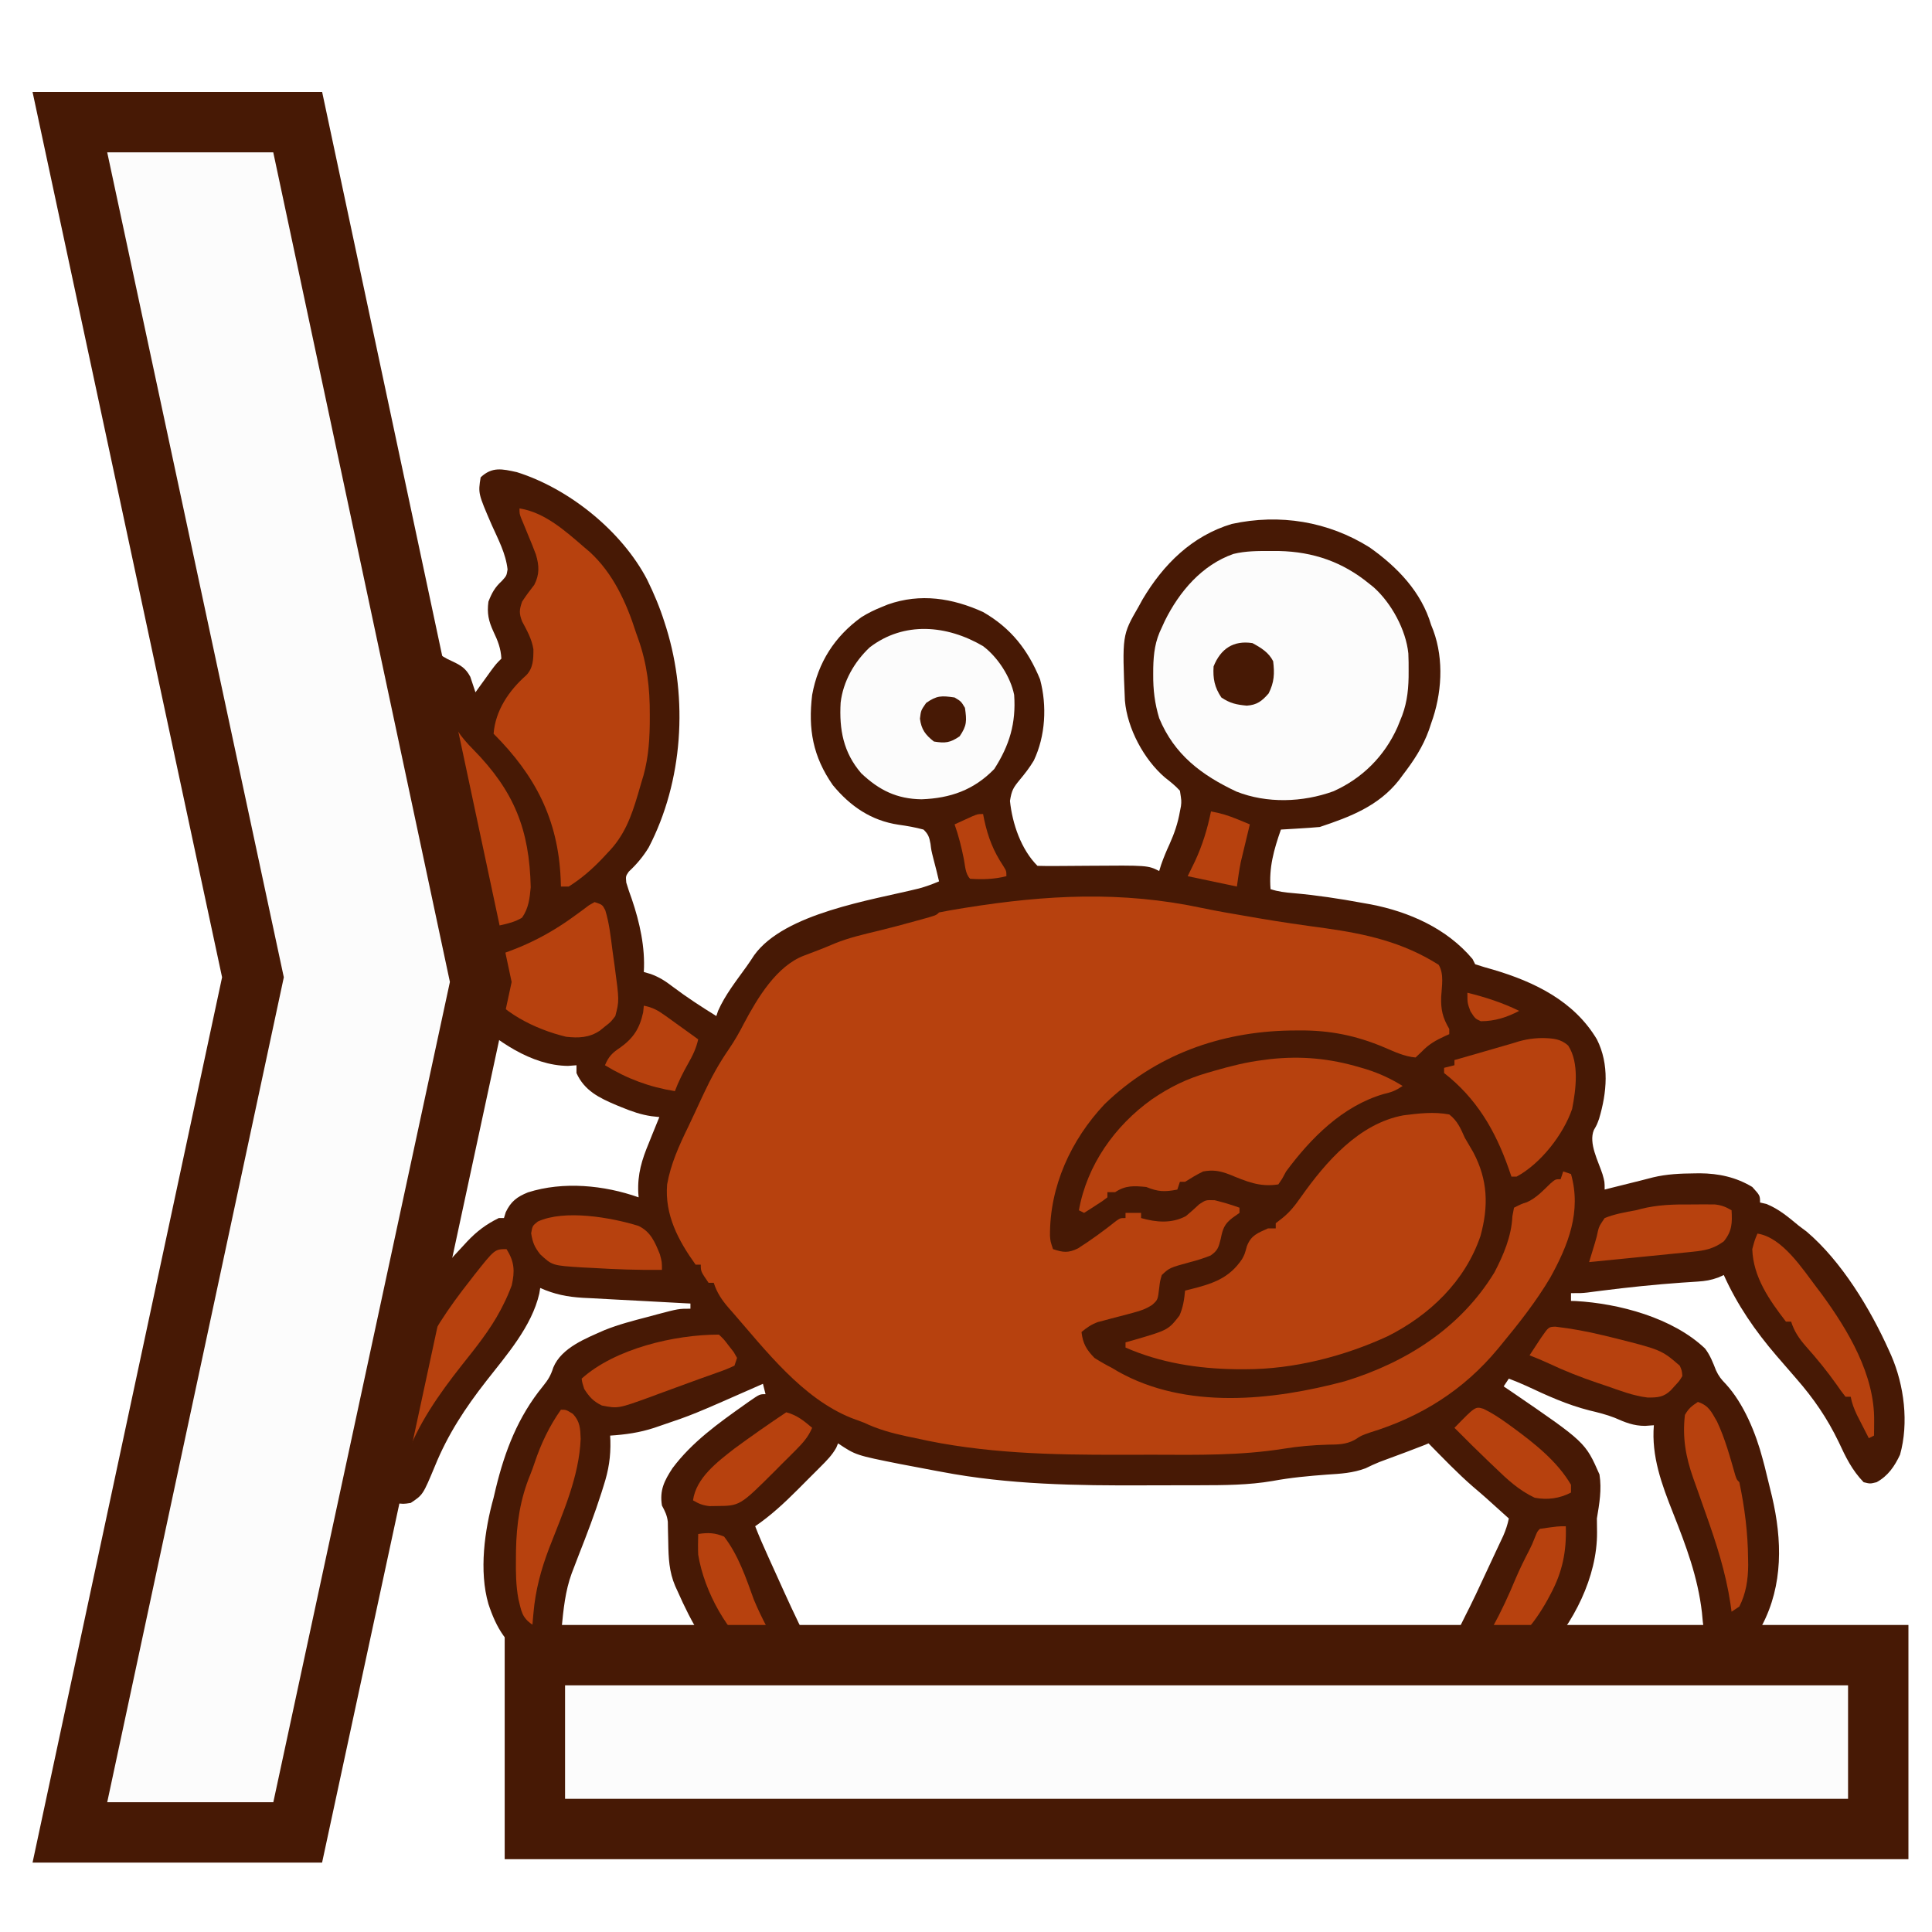
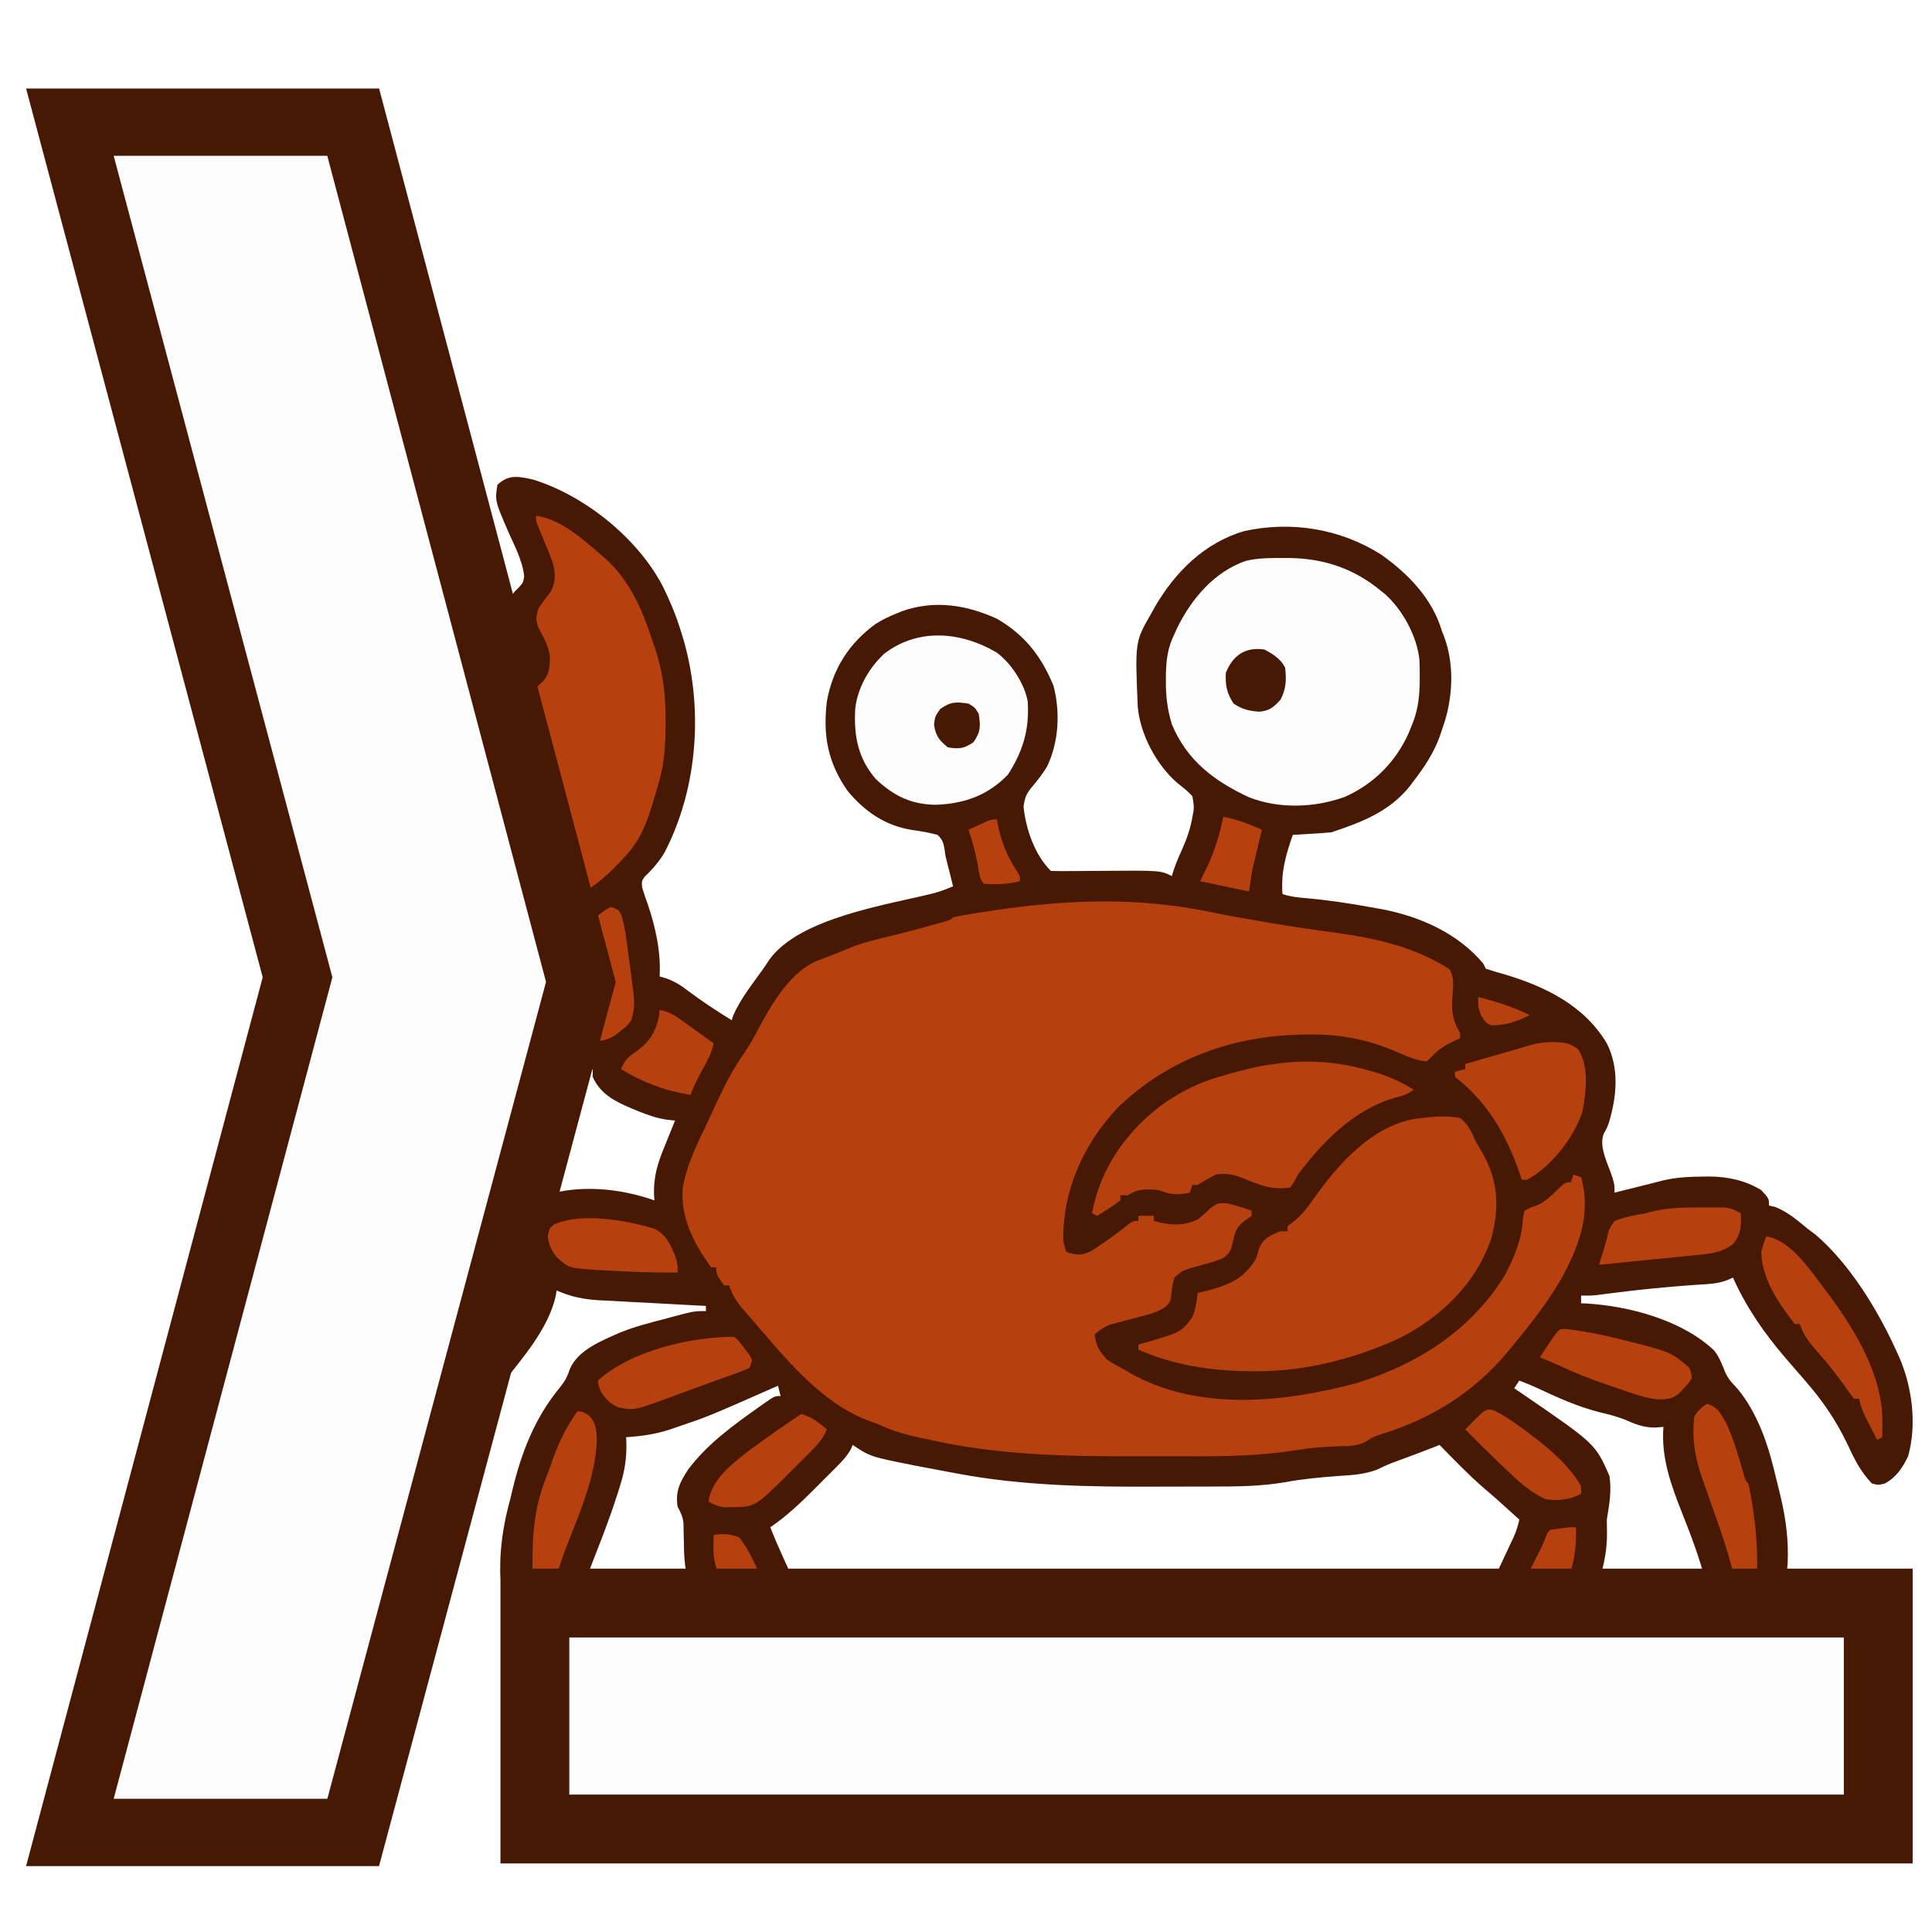
<svg xmlns="http://www.w3.org/2000/svg" width="640" height="640" preserveAspectRatio="xMidYMid" version="1.1" id="svg1">
-   <g id="crab">
+   <defs id="defs1" />
+   <g id="crab" transform="matrix(0.9938693,0,0,0.9938693,6.537242,3.443564)">
    <path d="m 171.232,156.411 c 17.287,5.431 34.738,19.518 43.12,35.561 2.291,4.659 4.221,9.249 5.782,14.199 0.197,0.609 0.395,1.227 0.592,1.853 7.25,23.473 5.559,50.79 -5.834,72.701 -1.879,3.08 -3.981,5.568 -6.606,8.022 -1.021,1.501 -1.021,1.501 -0.824,3.62 0.566,1.862 1.158,3.681 1.845,5.499 2.608,7.687 4.461,15.983 3.964,24.125 0.755,0.214 1.519,0.438 2.299,0.661 2.908,1.081 4.847,2.334 7.301,4.221 4.65,3.5 9.472,6.64 14.422,9.703 0.189,-0.566 0.386,-1.141 0.583,-1.724 2.359,-5.336 6.066,-9.995 9.454,-14.722 0.875,-1.227 1.707,-2.488 2.531,-3.749 10.064,-13.924 38.839,-18.18 54.53,-22.057 2.325,-0.626 4.478,-1.424 6.683,-2.359 -0.592,-2.531 -1.21,-5.045 -1.887,-7.558 -0.686,-2.737 -0.686,-2.737 -0.944,-4.856 -0.403,-2.205 -0.695,-3.174 -2.316,-4.744 -2.754,-0.746 -5.414,-1.21 -8.236,-1.604 -9.06,-1.338 -16.009,-6.091 -21.809,-13.118 -6.623,-9.506 -8.21,-18.583 -6.846,-29.89 1.948,-10.741 7.447,-19.355 16.301,-25.738 2.213,-1.39 4.436,-2.462 6.863,-3.432 0.635,-0.257 1.261,-0.515 1.913,-0.781 10.776,-3.801 21.38,-2.119 31.546,2.497 9.24,5.328 14.859,12.509 18.875,22.306 2.342,8.768 1.802,18.746 -2.076,26.905 -1.381,2.308 -2.908,4.281 -4.624,6.34 -2.179,2.642 -2.711,3.5 -3.269,7.026 0.772,7.507 3.672,16.061 9.111,21.5 2.128,0.069 4.23,0.077 6.349,0.051 0.326,0 0.326,0 1.956,-0.009 2.763,-0.017 5.525,-0.034 8.296,-0.06 19.947,-0.154 19.947,-0.154 23.722,1.733 0.103,-0.343 0.103,-0.343 0.643,-2.093 0.832,-2.368 1.733,-4.538 2.788,-6.812 1.596,-3.56 2.771,-6.975 3.432,-10.827 0.06,-0.292 0.06,-0.292 0.343,-1.742 0.189,-1.742 0.189,-1.742 -0.343,-5.122 -1.519,-1.682 -3.166,-2.977 -4.95,-4.367 -6.992,-5.988 -12.483,-16.275 -13.272,-25.481 -0.918,-21.697 -0.918,-21.697 4.496,-31.066 0.446,-0.806 0.892,-1.621 1.347,-2.454 6.881,-11.616 16.395,-21.054 29.539,-25 15.898,-3.466 31.975,-0.849 45.694,7.773 9.163,6.477 17.142,14.722 20.367,25.687 0.24,0.601 0.472,1.201 0.721,1.819 3.586,9.763 2.814,21.131 -0.721,30.783 -0.24,0.721 -0.48,1.441 -0.721,2.179 -2.033,5.654 -5.07,10.235 -8.717,14.98 -0.206,0.275 -0.206,0.275 -1.227,1.664 -6.761,8.571 -16.163,12.14 -26.227,15.494 -2.205,0.197 -4.393,0.36 -6.598,0.48 -0.601,0.043 -1.201,0.077 -1.819,0.112 -1.484,0.094 -2.968,0.18 -4.453,0.266 -2.351,6.709 -4.015,12.594 -3.432,19.732 2.531,0.841 4.822,1.098 7.464,1.321 7.721,0.678 15.323,1.819 22.941,3.234 0.909,0.163 1.827,0.326 2.763,0.489 12.74,2.454 25.266,8.005 33.751,18.12 0.283,0.566 0.566,1.132 0.858,1.716 2.016,0.669 4.015,1.261 6.057,1.819 13.65,4.049 26.725,10.398 34.266,23.061 4.187,8.305 3.312,17.631 0.729,26.304 -0.729,2.008 -0.729,2.008 -1.724,3.723 -1.827,4.367 1.476,10.355 2.848,14.619 0.721,2.539 0.721,2.539 0.721,5.113 0.892,-0.232 1.784,-0.455 2.702,-0.686 3.106,-0.798 6.22,-1.561 9.334,-2.325 1.338,-0.335 2.668,-0.678 3.998,-1.03 4.556,-1.09 9.008,-1.278 13.667,-1.321 0.609,-0.009 1.218,-0.017 1.836,-0.026 6.211,0.043 11.985,1.278 17.365,4.53 2.574,2.831 2.574,2.831 2.574,5.148 0.686,0.163 1.381,0.317 2.093,0.48 4.212,1.699 7.292,4.375 10.776,7.241 0.849,0.635 1.699,1.278 2.574,1.93 11.539,9.798 21.105,25.618 27.239,39.302 0.129,0.283 0.129,0.283 0.764,1.69 4.307,9.926 5.877,22.375 2.926,32.902 -1.819,3.852 -3.955,7.018 -7.764,9.111 -2.145,0.532 -2.145,0.532 -4.29,0 -3.852,-3.981 -5.945,-8.305 -8.253,-13.298 -3.818,-7.91 -8.296,-14.43 -14.053,-21.019 -0.858,-0.995 -1.724,-1.99 -2.582,-2.986 -0.438,-0.498 -0.867,-0.995 -1.313,-1.51 -0.429,-0.498 -0.858,-0.995 -1.304,-1.51 -0.429,-0.498 -0.858,-0.987 -1.304,-1.501 -7.112,-8.279 -13.023,-16.833 -17.519,-26.81 -0.618,0.275 -1.235,0.549 -1.87,0.832 -2.385,0.875 -4.255,1.175 -6.778,1.338 -0.841,0.06 -1.69,0.112 -2.557,0.172 -0.901,0.06 -1.81,0.12 -2.737,0.18 -8.845,0.626 -17.613,1.536 -26.407,2.651 -0.841,0.112 -1.69,0.223 -2.565,0.326 -0.746,0.103 -1.484,0.197 -2.256,0.3 -2.016,0.206 -2.016,0.206 -5.448,0.206 0,0.849 0,1.699 0,2.574 0.489,0.009 0.987,0.026 1.493,0.034 14.396,0.806 32.19,5.525 42.914,15.734 1.69,2.205 2.617,4.65 3.629,7.224 0.875,1.913 1.767,3.02 3.226,4.513 5.971,6.486 10.012,16.378 12.226,24.829 0.112,0.412 0.112,0.412 0.661,2.479 0.661,2.6 1.295,5.208 1.913,7.816 0.172,0.695 0.335,1.39 0.515,2.102 3.406,14.473 3.723,29.358 -3.286,42.725 -2.968,4.616 -6.383,6.863 -11.548,8.528 -2.84,-0.163 -2.84,-0.163 -5.088,-1.802 -2.763,-3.586 -2.883,-6.546 -3.277,-10.964 -1.364,-11.771 -5.259,-22.075 -9.592,-33.03 -3.715,-9.369 -7.198,-18.763 -6.332,-29.007 -0.952,0.069 -1.913,0.137 -2.9,0.214 -3.835,0 -6.606,-1.158 -10.081,-2.685 -2.788,-1.09 -5.559,-1.767 -8.468,-2.462 -7.292,-1.853 -13.907,-4.882 -20.71,-8.065 -1.939,-0.884 -3.895,-1.682 -5.885,-2.445 -0.566,0.849 -1.132,1.699 -1.716,2.574 0.927,0.626 1.845,1.244 2.797,1.887 24.245,16.601 24.245,16.601 28.947,27.282 0.789,5.01 -0.034,9.635 -0.858,14.585 0,1.519 0.026,3.037 0.051,4.556 0.103,14.799 -7.867,30.379 -17.948,40.958 -6.263,6.271 -13.547,11.085 -22.641,11.376 -3.946,-0.326 -6.409,-0.884 -9.223,-3.698 -1.218,-6.177 1.132,-11.042 3.912,-16.404 0.798,-1.596 1.587,-3.192 2.376,-4.787 0.395,-0.772 0.781,-1.544 1.184,-2.342 1.501,-2.994 2.917,-6.023 4.324,-9.068 2.874,-6.186 2.874,-6.186 4.273,-9.154 0.463,-0.995 0.927,-1.99 1.416,-3.02 0.412,-0.875 0.824,-1.759 1.253,-2.66 0.832,-1.939 1.433,-3.698 1.853,-5.757 -8.133,-7.352 -8.133,-7.352 -11.848,-10.51 -5.182,-4.496 -9.935,-9.489 -14.748,-14.37 -0.566,0.232 -1.141,0.463 -1.724,0.704 -3.672,1.45 -7.387,2.814 -11.093,4.187 -0.292,0.112 -0.292,0.112 -1.759,0.652 -0.583,0.223 -1.167,0.438 -1.767,0.661 -1.536,0.609 -3.029,1.33 -4.513,2.05 -4.238,1.587 -8.27,1.81 -12.766,2.093 -6.091,0.455 -12.054,0.995 -18.068,2.119 -7.953,1.356 -15.966,1.398 -24.014,1.407 -1.175,0 -2.351,0 -3.526,0.009 -2.462,0 -4.916,0.009 -7.378,0.009 -2.471,0 -4.933,0 -7.395,0.017 -22.512,0.103 -45.102,-0.223 -67.288,-4.47 -0.858,-0.154 -1.716,-0.317 -2.6,-0.48 -2.831,-0.523 -5.671,-1.064 -8.502,-1.613 -0.438,-0.077 -0.438,-0.077 -2.642,-0.498 -14.696,-2.934 -14.696,-2.934 -20.573,-6.846 -0.197,0.48 -0.403,0.952 -0.601,1.45 -1.407,2.497 -3.149,4.238 -5.173,6.263 -0.395,0.403 -0.798,0.806 -1.21,1.218 -0.849,0.849 -1.699,1.699 -2.548,2.539 -1.287,1.278 -2.557,2.557 -3.826,3.844 -4.436,4.436 -8.905,8.596 -14.096,12.14 1.381,3.543 2.917,7.018 4.487,10.475 0.266,0.601 0.54,1.193 0.815,1.802 0.566,1.261 1.141,2.514 1.716,3.775 0.849,1.879 1.699,3.758 2.548,5.637 3.123,6.889 6.366,13.684 9.883,20.384 1.716,3.818 1.939,6.151 1.141,10.261 -1.501,2.196 -1.501,2.196 -4.29,3.432 -9.008,1.261 -16.018,-1.107 -23.216,-6.434 -8.862,-7.541 -14.19,-17.399 -18.823,-27.883 -0.249,-0.532 -0.498,-1.064 -0.746,-1.621 -2.042,-4.787 -2.231,-9.3 -2.308,-14.465 -0.034,-1.587 -0.069,-3.174 -0.112,-4.762 -0.009,-0.343 -0.009,-0.343 -0.034,-2.102 -0.257,-2.128 -0.944,-3.483 -1.948,-5.362 -0.815,-5.088 0.781,-8.202 3.483,-12.354 6.477,-8.674 15.22,-14.902 23.971,-21.105 0.498,-0.352 0.987,-0.704 1.501,-1.064 3.432,-2.368 3.432,-2.368 5.362,-2.368 -0.283,-1.132 -0.566,-2.265 -0.858,-3.432 -0.317,0.137 -0.317,0.137 -1.922,0.849 -21.405,9.437 -21.405,9.437 -32.07,13.041 -0.352,0.12 -0.352,0.12 -2.102,0.721 -4.813,1.57 -9.48,2.222 -14.525,2.548 0.026,0.523 0.051,1.055 0.077,1.596 0.146,5.396 -0.566,9.858 -2.222,14.971 -0.112,0.369 -0.112,0.369 -0.686,2.205 -2.248,7.069 -4.89,13.984 -7.61,20.891 -0.523,1.364 -1.047,2.728 -1.57,4.092 -0.24,0.626 -0.48,1.253 -0.729,1.896 -2.145,5.903 -2.711,11.848 -3.329,18.068 -0.704,6.1 -0.704,6.1 -2.711,8.897 -2.754,1.776 -4.607,1.613 -7.816,1.167 -7.558,-3.861 -11.17,-10.201 -13.727,-18.017 -3.157,-10.861 -1.278,-24.485 1.716,-35.175 0.24,-1.012 0.48,-2.025 0.721,-3.071 3.037,-12.509 7.378,-23.773 15.58,-33.82 1.776,-2.222 2.6,-3.509 3.483,-6.271 2.728,-6.598 10.913,-9.677 17.021,-12.397 4.624,-1.845 9.377,-3.089 14.19,-4.333 0.987,-0.266 1.982,-0.54 3.003,-0.815 7.292,-1.922 7.292,-1.922 11.205,-1.922 0,-0.566 0,-1.132 0,-1.716 -0.523,-0.026 -1.047,-0.051 -1.579,-0.077 -5.456,-0.283 -10.913,-0.575 -16.369,-0.884 -2.033,-0.112 -4.067,-0.214 -6.1,-0.317 -2.934,-0.154 -5.868,-0.317 -8.794,-0.48 -0.901,-0.043 -1.81,-0.086 -2.737,-0.129 -5.233,-0.317 -9.377,-1.141 -14.182,-3.26 -0.094,0.609 -0.197,1.227 -0.3,1.853 -2.497,10.879 -10.81,20.324 -17.553,28.947 -6.958,8.905 -12.766,17.708 -17.03,28.217 -3.955,9.489 -3.955,9.489 -8.013,12.191 -2.462,0.377 -2.462,0.377 -5.148,0 -5.088,-3.998 -7.781,-9.068 -8.579,-15.443 -0.455,-8.253 -0.12,-15.314 2.574,-23.164 0.24,-0.721 0.489,-1.441 0.738,-2.188 1.982,-5.637 4.35,-10.921 7.147,-16.206 0.412,-0.781 0.824,-1.561 1.253,-2.368 5.165,-9.6 11.702,-17.648 19.175,-25.566 0.532,-0.575 1.064,-1.15 1.613,-1.75 3.183,-3.346 6.237,-5.645 10.398,-7.687 0.566,0 1.132,0 1.716,0 0.197,-0.635 0.386,-1.278 0.592,-1.93 1.69,-3.552 3.698,-5.096 7.344,-6.572 11.702,-3.723 25.215,-2.411 36.677,1.639 -0.043,-0.506 -0.077,-1.021 -0.12,-1.544 -0.275,-6.203 1.184,-10.896 3.552,-16.575 0.326,-0.824 0.652,-1.647 0.995,-2.488 0.798,-2.008 1.613,-3.998 2.437,-5.988 -0.429,-0.043 -0.429,-0.043 -2.6,-0.283 -3.466,-0.498 -6.615,-1.604 -9.84,-2.934 -0.566,-0.232 -1.124,-0.463 -1.707,-0.695 -5.671,-2.385 -10.673,-4.787 -13.307,-10.673 0,-0.849 0,-1.699 0,-2.574 -0.918,0.069 -1.836,0.137 -2.788,0.214 -12.157,-0.103 -23.885,-8.399 -32.473,-16.429 -3.766,-4.17 -6.46,-8.622 -7.533,-14.139 -0.558,-1.673 -0.558,-1.673 -1.819,-3.106 -2.745,-0.944 -5.405,-1.57 -8.236,-2.145 -9.214,-1.913 -16.378,-7.387 -23.507,-13.298 -0.515,-0.403 -1.038,-0.806 -1.57,-1.218 -16.163,-12.963 -22.401,-34.42 -24.657,-54.221 -2.831,-30.345 1.99,-58.151 20.668,-82.705 3.595,-4.315 7.095,-7.936 12.689,-9.206 3.157,0.884 3.964,2.213 5.74,4.933 0.429,2.625 0.429,2.625 0.429,5.525 0.009,0.523 0.009,0.523 0.051,3.183 0,1.09 0,2.179 0,3.303 0.009,2.162 0.026,4.324 0.06,6.486 0,0.961 0,1.913 0,2.9 0.36,2.943 1.141,4.538 2.891,6.915 1.853,1.235 1.853,1.235 3.861,2.196 2.986,1.441 4.89,2.531 6.434,5.525 0.412,3.234 0.335,6.486 0.3,9.746 0.077,3.663 0.197,5.233 2.514,8.219 1.965,1.484 3.62,2.591 5.868,3.535 2.78,1.313 4.418,2.299 5.903,5.096 0.583,1.707 1.158,3.423 1.716,5.148 0.472,-0.661 0.952,-1.321 1.441,-2.008 0.618,-0.858 1.244,-1.716 1.887,-2.608 0.609,-0.849 1.227,-1.707 1.862,-2.591 1.673,-2.231 1.673,-2.231 3.389,-3.946 -0.163,-3.372 -1.193,-5.963 -2.625,-8.957 -1.604,-3.475 -2.179,-6.04 -1.664,-9.918 1.141,-2.917 2.136,-4.744 4.453,-6.863 1.553,-1.716 1.553,-1.716 1.887,-3.818 -0.583,-5.276 -3.08,-9.901 -5.233,-14.705 -4.53,-10.484 -4.53,-10.484 -3.681,-15.795 3.809,-3.603 7.172,-2.788 12.011,-1.716 z" fill="#471905" id="0" />
    <path d="m 398.225,300.793 c 5.105,1.064 10.235,1.93 15.374,2.805 0.515,0.094 0.515,0.094 3.097,0.54 7.352,1.261 14.714,2.316 22.1,3.32 13.701,1.905 25.935,4.65 37.766,12.131 1.879,3.054 1.03,7.129 0.849,10.621 -0.137,4.29 0.463,6.846 2.677,10.656 0,0.566 0,1.132 0,1.716 -0.446,0.197 -0.892,0.395 -1.356,0.601 -3.183,1.493 -5.345,2.66 -7.816,5.242 -0.652,0.618 -1.313,1.244 -1.982,1.879 -3.689,-0.309 -6.975,-1.887 -10.347,-3.329 -9.309,-3.946 -18.137,-5.722 -28.26,-5.628 -0.506,0.009 -0.506,0.009 -3.054,0.026 -23.138,0.429 -44.587,8.133 -61.385,24.417 -11.145,11.848 -18.197,27.257 -18.068,43.6 0.146,1.827 0.146,1.827 1.004,4.401 3.355,1.115 5.027,1.33 8.262,-0.24 4.41,-2.805 8.614,-5.885 12.706,-9.137 1.338,-0.918 1.338,-0.918 3.054,-0.918 0,-0.566 0,-1.132 0,-1.716 1.699,0 3.397,0 5.148,0 0,0.566 0,1.132 0,1.716 5.079,1.441 10.115,1.862 14.851,-0.643 1.501,-1.261 2.977,-2.565 4.401,-3.912 2.196,-1.45 2.196,-1.45 5.148,-1.347 2.797,0.695 5.491,1.476 8.202,2.471 0,0.566 0,1.132 0,1.716 -0.798,0.566 -1.596,1.132 -2.411,1.716 -2.66,2.059 -3.157,3.663 -3.809,6.915 -0.686,2.745 -0.987,3.886 -3.355,5.491 -2.222,0.892 -4.41,1.587 -6.726,2.179 -6.872,1.879 -6.872,1.879 -9.437,4.29 -0.592,2.033 -0.592,2.033 -0.858,4.29 -0.472,3.946 -0.472,3.946 -2.351,5.619 -2.05,1.313 -3.749,1.922 -6.1,2.531 -0.781,0.214 -1.57,0.42 -2.376,0.643 -1.647,0.429 -3.294,0.858 -4.942,1.287 -0.789,0.214 -1.57,0.42 -2.385,0.643 -0.712,0.189 -1.424,0.369 -2.162,0.566 -2.162,0.781 -3.663,1.836 -5.422,3.294 0.438,3.809 1.613,5.834 4.29,8.579 1.99,1.278 3.912,2.359 6.006,3.432 0.558,0.335 1.115,0.669 1.69,1.012 22.641,12.818 51.382,9.669 75.301,3.277 20.247,-6.211 38.272,-17.639 49.494,-36.033 3.02,-5.765 5.671,-12.045 5.954,-18.609 0.094,-0.463 0.094,-0.463 0.54,-2.84 2.574,-1.287 2.574,-1.287 4.195,-1.784 3.157,-1.373 5.414,-3.886 7.884,-6.246 1.647,-1.407 1.647,-1.407 3.363,-1.407 0.283,-0.849 0.566,-1.699 0.858,-2.574 0.849,0.283 1.699,0.566 2.574,0.858 3.518,12.389 -0.884,23.499 -6.863,34.317 -4.701,7.944 -10.432,15.203 -16.301,22.306 -0.369,0.455 -0.738,0.901 -1.124,1.364 -11.325,13.633 -25.472,22.495 -42.33,27.651 -2.874,1.012 -2.874,1.012 -4.976,2.394 -2.943,1.604 -5.671,1.579 -8.948,1.621 -4.993,0.146 -9.823,0.558 -14.756,1.364 -14.147,2.248 -28.363,2.033 -42.648,1.973 -3.706,-0.017 -7.413,-0.009 -11.119,0.009 -22.787,0.077 -45.668,-0.429 -67.991,-5.491 -0.506,-0.103 -0.506,-0.103 -3.08,-0.643 -4.985,-1.072 -9.48,-2.316 -14.079,-4.504 -1.398,-0.523 -2.788,-1.038 -4.187,-1.553 -16.224,-6.52 -28.209,-22.22 -39.405,-35.072 -0.429,-0.48 -0.858,-0.961 -1.295,-1.467 -2.239,-2.608 -3.818,-4.95 -4.873,-8.236 -0.566,0 -1.132,0 -1.716,0 -2.574,-3.758 -2.574,-3.758 -2.574,-6.006 -0.566,0 -1.132,0 -1.716,0 -5.782,-8.056 -10.269,-16.541 -9.437,-26.596 1.21,-6.786 3.946,-12.818 6.949,-18.986 0.849,-1.776 1.682,-3.56 2.514,-5.345 0.592,-1.287 1.193,-2.582 1.793,-3.878 0.283,-0.601 0.558,-1.201 0.849,-1.819 2.419,-5.173 5.105,-10.098 8.373,-14.799 1.853,-2.728 3.44,-5.482 4.933,-8.416 4.504,-8.476 10.853,-19.166 20.058,-22.581 3.415,-1.27 6.786,-2.574 10.132,-4.015 4.676,-1.887 9.514,-2.994 14.405,-4.17 4.118,-0.995 8.21,-2.102 12.303,-3.234 0.669,-0.18 1.347,-0.369 2.042,-0.558 4.77,-1.321 4.77,-1.321 5.731,-2.282 2.231,-0.446 4.444,-0.849 6.692,-1.21 0.695,-0.112 1.39,-0.223 2.111,-0.343 26.768,-4.281 51.682,-5.611 78.346,0.086 z" fill="#b7410e" id="1" />
    <path d="m 480.087,369.179 c 2.711,2.111 3.775,4.624 5.148,7.721 0.927,1.596 1.853,3.183 2.788,4.77 4.864,9.171 5.139,17.888 2.385,27.831 -5.122,14.971 -16.807,26.141 -30.697,33.133 -14.576,6.718 -31.203,10.964 -47.238,10.947 -0.506,-0.009 -0.506,-0.009 -3.063,-0.009 -12.526,-0.172 -25.026,-2.102 -36.565,-7.181 0,-0.566 0,-1.132 0,-1.716 0.746,-0.206 1.493,-0.412 2.256,-0.626 11.865,-3.449 11.865,-3.449 15.597,-8.219 1.227,-2.763 1.587,-5.319 1.879,-8.313 0.609,-0.146 1.227,-0.292 1.853,-0.446 7.232,-1.827 12.757,-3.586 17.047,-10.021 0.832,-1.544 0.832,-1.544 1.587,-4.281 1.441,-3.62 3.466,-4.247 6.966,-5.843 0.849,0 1.699,0 2.574,0 0,-0.566 0,-1.132 0,-1.716 0.712,-0.549 1.416,-1.098 2.145,-1.664 2.565,-2.042 4.29,-4.29 6.169,-6.966 8.253,-11.668 19.261,-24.417 33.983,-27.111 5.182,-0.652 10.004,-1.244 15.185,-0.292 z" fill="#b7410e" id="2" />
    <path d="m 172.09,168.422 c 8.348,1.287 15.228,7.507 21.448,12.869 0.601,0.506 1.201,1.021 1.819,1.544 7.764,7.095 12.2,16.893 15.34,26.768 0.232,0.661 0.472,1.321 0.712,1.999 2.977,8.391 3.895,16.412 3.844,25.292 0,0.498 0,0.498 -0.009,3.003 -0.103,6.838 -0.678,12.955 -2.831,19.466 -0.369,1.27 -0.738,2.548 -1.107,3.818 -2.222,7.464 -4.478,13.684 -10.046,19.346 -0.558,0.601 -1.115,1.21 -1.699,1.827 -3.432,3.603 -6.949,6.683 -11.17,9.326 -0.849,0 -1.699,0 -2.574,0 -0.034,-0.875 -0.06,-1.742 -0.094,-2.642 -0.867,-19.595 -8.382,-34.146 -22.212,-47.976 0.583,-7.721 5.122,-14.345 10.793,-19.355 2.351,-2.385 2.402,-5.405 2.394,-8.622 -0.523,-3.397 -2.145,-6.237 -3.749,-9.249 -1.03,-2.677 -0.927,-3.835 0,-6.529 1.253,-1.956 2.634,-3.758 4.049,-5.594 1.767,-3.423 1.63,-6.374 0.523,-10.029 -0.755,-2.059 -1.579,-4.075 -2.428,-6.091 -0.566,-1.373 -1.132,-2.745 -1.69,-4.118 -0.249,-0.601 -0.506,-1.201 -0.764,-1.819 -0.549,-1.519 -0.549,-1.519 -0.549,-3.234 z" fill="#b7410e" id="3" />
    <path d="m 450.489,353.575 c 0.721,0.214 1.433,0.429 2.179,0.643 4.358,1.381 8.082,3.114 11.977,5.525 -2.394,1.596 -3.62,2.042 -6.332,2.677 -13.555,3.955 -24.082,14.576 -32.275,25.635 -0.429,0.789 -0.858,1.579 -1.295,2.394 -0.42,0.626 -0.841,1.253 -1.278,1.896 -6.194,0.995 -10.587,-0.995 -16.284,-3.32 -3.114,-1.167 -5.311,-1.561 -8.596,-0.969 -2.119,1.012 -4.015,2.179 -6.006,3.432 -0.566,0 -1.132,0 -1.716,0 -0.283,0.849 -0.566,1.699 -0.858,2.574 -4.238,0.832 -6.374,0.729 -10.295,-0.858 -4.067,-0.386 -6.829,-0.592 -10.295,1.716 -0.849,0 -1.699,0 -2.574,0 0,0.566 0,1.132 0,1.716 -1.69,1.295 -1.69,1.295 -3.861,2.677 -0.721,0.463 -1.433,0.927 -2.171,1.407 -0.558,0.352 -1.115,0.704 -1.69,1.064 -0.566,-0.283 -1.132,-0.566 -1.716,-0.858 2.651,-14.954 11.882,-27.977 24.125,-36.728 6.023,-4.109 11.574,-6.846 18.557,-8.854 0.764,-0.223 1.527,-0.446 2.308,-0.669 5.268,-1.51 10.475,-2.84 15.923,-3.509 0.789,-0.103 1.587,-0.206 2.402,-0.317 10.39,-1.124 19.81,-0.232 29.77,2.728 z" fill="#b7410e" id="4" />
    <path d="m 325.599,214.003 c 4.907,3.646 9.163,10.218 10.355,16.189 0.661,9.369 -1.553,16.721 -6.598,24.563 -6.778,6.958 -14.525,9.669 -24.074,10.021 -8.185,-0.112 -14.053,-3.003 -19.964,-8.596 -5.971,-6.898 -7.352,-14.559 -6.846,-23.413 0.806,-6.992 4.538,-13.555 9.652,-18.334 11.342,-8.682 25.549,-7.404 37.475,-0.429 z" fill="#fcfcfc" id="5" />
    <path d="m 196.97,298.828 c 2.574,0.858 2.574,0.858 3.535,2.694 1.347,4.367 1.802,8.871 2.394,13.401 0.24,1.75 0.48,3.5 0.729,5.251 1.519,11.333 1.519,11.333 0.206,16.404 -1.493,1.956 -1.493,1.956 -3.329,3.38 -0.592,0.48 -1.193,0.969 -1.81,1.467 -3.509,2.359 -7.078,2.479 -11.162,2.016 -10.407,-2.505 -21.749,-8.142 -27.84,-17.313 -1.364,-2.608 -2.188,-4.607 -2.188,-7.567 0.952,-0.257 1.905,-0.523 2.891,-0.789 11.436,-3.192 20.702,-7.567 30.294,-14.628 0.764,-0.558 1.527,-1.115 2.316,-1.69 0.695,-0.515 1.39,-1.038 2.111,-1.579 0.609,-0.343 1.218,-0.686 1.853,-1.047 z" fill="#b7410e" id="6" />
    <path d="m 511.198,343.866 c 3.294,0.112 5.817,0.249 8.305,2.522 3.706,5.731 2.539,14.542 1.287,20.959 -2.908,8.502 -10.45,18.154 -18.394,22.418 -0.566,0 -1.132,0 -1.716,0 -0.3,-0.875 -0.609,-1.759 -0.918,-2.668 -4.461,-12.672 -10.638,-23.25 -21.388,-31.649 0,-0.566 0,-1.132 0,-1.716 1.132,-0.283 2.265,-0.566 3.432,-0.858 0,-0.566 0,-1.132 0,-1.716 0.618,-0.172 1.235,-0.352 1.879,-0.532 2.788,-0.806 5.577,-1.613 8.365,-2.411 0.969,-0.283 1.948,-0.558 2.951,-0.849 0.463,-0.137 0.463,-0.137 2.805,-0.815 0.858,-0.249 1.716,-0.489 2.6,-0.746 3.775,-1.235 6.606,-1.93 10.793,-1.939 z" fill="#b7410e" id="7" />
    <path d="m 582.181,408.643 c 8.288,1.253 15.005,11.805 19.732,18.017 0.506,0.669 1.021,1.338 1.544,2.025 8.794,12.054 17.553,26.69 17.382,41.996 -0.009,0.918 -0.017,1.836 -0.017,2.78 -0.017,0.695 -0.026,1.39 -0.034,2.102 -0.283,0.137 -0.283,0.137 -1.716,0.858 -0.841,-1.639 -1.682,-3.286 -2.522,-4.933 -0.463,-0.918 -0.935,-1.827 -1.416,-2.771 -0.961,-2.059 -1.647,-3.809 -2.068,-6.023 -0.566,0 -1.132,0 -1.716,0 -1.038,-1.295 -2.008,-2.651 -2.951,-4.024 -3.149,-4.47 -6.555,-8.614 -10.192,-12.697 -2.256,-2.591 -3.818,-4.882 -4.873,-8.159 -0.566,0 -1.132,0 -1.716,0 -5.525,-7.172 -10.853,-14.774 -11.153,-24.022 0.806,-3.003 0.806,-3.003 1.716,-5.148 z" fill="#b7410e" id="8" />
    <path d="m 167.8,413.791 c 2.642,4.23 2.771,7.267 1.716,12.011 -0.849,2.248 -1.699,4.255 -2.788,6.383 -0.292,0.583 -0.592,1.167 -0.901,1.767 -3.552,6.709 -8.253,12.509 -12.963,18.428 -7.473,9.506 -14.49,19.432 -18.523,30.903 -0.283,0.283 -0.283,0.283 -1.716,1.716 -1.982,-23.739 8.837,-42.794 23.164,-60.913 0.403,-0.523 0.806,-1.055 1.227,-1.596 6.872,-8.699 6.872,-8.699 10.784,-8.699 z" fill="#b7410e" id="9" />
    <path d="m 185.816,466.983 c 1.716,0 1.716,0 3.964,1.39 2.368,2.522 2.454,4.882 2.574,8.262 -0.515,12.62 -5.911,24.511 -10.415,36.145 -2.728,7.147 -4.581,14.027 -5.233,21.654 -0.069,0.721 -0.129,1.441 -0.197,2.179 -0.043,0.523 -0.086,1.047 -0.129,1.579 -3.518,-2.342 -3.655,-4.47 -4.641,-8.451 -0.832,-4.436 -0.884,-8.768 -0.832,-13.264 0.009,-0.944 0.017,-1.879 0.026,-2.848 0.154,-8.82 1.364,-17.013 4.762,-25.223 0.515,-1.261 0.969,-2.548 1.398,-3.835 2.102,-6.289 4.882,-12.165 8.725,-17.588 z" fill="#b7410e" id="10" />
    <path d="m 562.449,464.409 c 3.646,1.218 4.436,3.234 6.332,6.477 2.677,5.688 4.324,11.771 6.048,17.802 0.489,1.458 0.489,1.458 1.347,2.316 1.784,8.408 2.831,16.815 2.9,25.412 0.009,0.695 0.017,1.381 0.034,2.093 -0.043,4.796 -0.729,9.36 -2.934,13.675 -0.429,0.283 -0.429,0.283 -2.574,1.716 -0.12,-0.841 -0.232,-1.69 -0.352,-2.557 -1.57,-10.458 -4.684,-20.101 -8.228,-30.045 -0.841,-2.385 -1.682,-4.77 -2.522,-7.164 -0.523,-1.476 -1.047,-2.96 -1.579,-4.436 -2.479,-6.975 -3.663,-13.547 -2.763,-21.002 1.227,-2.153 2.196,-2.883 4.29,-4.29 z" fill="#b7410e" id="11" />
    <path d="m 238.15,442.103 c 1.682,1.596 1.682,1.596 3.269,3.698 0.54,0.686 1.072,1.373 1.63,2.085 0.18,0.317 0.18,0.317 1.107,1.939 -0.283,0.849 -0.566,1.699 -0.858,2.574 -1.862,0.884 -3.638,1.587 -5.577,2.248 -0.592,0.214 -1.184,0.429 -1.784,0.643 -1.347,0.48 -2.694,0.961 -4.041,1.433 -2.608,0.927 -5.199,1.879 -7.799,2.848 -1.913,0.695 -3.818,1.398 -5.731,2.102 -0.918,0.343 -1.836,0.686 -2.78,1.038 -10.836,3.929 -10.836,3.929 -16.206,2.883 -2.874,-1.407 -4.118,-2.797 -5.843,-5.474 -0.643,-1.982 -0.643,-1.982 -0.858,-3.432 11.067,-9.961 30.817,-14.585 45.47,-14.585 z" fill="#b7410e" id="12" />
    <path d="m 515.28,439.481 c 5.319,0.626 10.484,1.57 15.692,2.84 0.395,0.094 0.395,0.094 2.376,0.566 16.961,4.23 16.961,4.23 23.096,9.514 0.704,1.621 0.704,1.621 0.858,3.432 -0.978,1.613 -0.978,1.613 -2.411,3.157 -0.472,0.523 -0.935,1.038 -1.416,1.57 -2.376,2.291 -4.47,2.428 -7.721,2.385 -4.71,-0.549 -9.146,-2.299 -13.598,-3.844 -0.995,-0.335 -1.99,-0.669 -3.02,-1.012 -5.508,-1.87 -10.827,-3.955 -16.095,-6.443 -2.093,-0.978 -4.204,-1.845 -6.357,-2.677 0.824,-1.253 1.639,-2.505 2.462,-3.758 0.463,-0.695 0.918,-1.39 1.39,-2.111 2.479,-3.56 2.479,-3.56 4.744,-3.62 z" fill="#b7410e" id="13" />
    <path d="m 560.143,398.992 c 0.918,-0.009 1.836,-0.017 2.78,-0.017 0.884,0 1.767,0 2.677,0 0.798,0.009 1.596,0.009 2.411,0.009 2.248,0.232 3.663,0.798 5.594,1.939 0.249,4.272 0.154,6.906 -2.574,10.295 -3.38,2.445 -6.117,3.02 -10.244,3.432 -0.601,0.06 -1.201,0.129 -1.819,0.189 -1.407,0.146 -2.823,0.283 -4.23,0.42 -3.089,0.3 -6.177,0.609 -9.266,0.927 -6.349,0.643 -12.706,1.27 -19.055,1.896 0.172,-0.583 0.352,-1.158 0.532,-1.759 0.232,-0.764 0.463,-1.527 0.704,-2.316 0.232,-0.764 0.455,-1.519 0.695,-2.299 0.643,-2.205 0.643,-2.205 1.012,-4.015 0.429,-1.57 0.429,-1.57 2.205,-4.195 3.346,-1.347 6.752,-1.939 10.295,-2.574 0.558,-0.146 1.115,-0.292 1.69,-0.438 5.551,-1.416 10.879,-1.536 16.592,-1.493 z" fill="#b7410e" id="14" />
    <path d="m 211.453,406.074 c 4.109,1.93 5.508,5.405 7.147,9.437 0.678,2.574 0.678,2.574 0.678,5.148 -7.713,0.094 -15.366,-0.172 -23.061,-0.643 -1.098,-0.06 -2.188,-0.112 -3.32,-0.163 -9.926,-0.626 -9.926,-0.626 -13.941,-4.341 -1.905,-2.411 -2.522,-3.946 -3.003,-6.975 0.429,-2.462 0.429,-2.462 2.196,-3.886 8.888,-4.075 24.288,-1.356 33.305,1.424 z" fill="#b7410e" id="15" />
    <path d="m 260.457,467.841 c 3.492,0.918 5.868,2.823 8.579,5.148 -1.304,3.054 -3.089,5.027 -5.422,7.37 -0.746,0.746 -1.484,1.484 -2.248,2.256 -0.781,0.764 -1.553,1.536 -2.359,2.334 -0.755,0.764 -1.519,1.536 -2.299,2.325 -11.599,11.556 -11.599,11.556 -19.364,11.616 -0.729,0.009 -1.467,0.026 -2.222,0.034 -2.239,-0.206 -3.629,-0.781 -5.551,-1.913 1.021,-7.455 8.056,-12.74 13.727,-17.159 5.628,-4.127 11.35,-8.142 17.159,-12.011 z" fill="#b7410e" id="16" />
    <path d="m 491.425,466.688 c 2.883,1.39 5.439,3.097 8.022,4.959 0.523,0.377 1.038,0.755 1.579,1.141 7.224,5.302 14.816,11.248 19.389,19.072 0,0.849 0,1.699 0,2.574 -3.826,1.973 -7.807,2.505 -12.011,1.716 -5.293,-2.488 -9.128,-6.091 -13.298,-10.132 -0.626,-0.592 -1.244,-1.175 -1.879,-1.784 -3.861,-3.689 -7.661,-7.447 -11.419,-11.248 6.906,-7.104 6.906,-7.104 9.617,-6.297 z" fill="#b7410e" id="17" />
    <path d="m 518.694,505.59 c 0.266,8.391 -1.107,15.16 -5.096,22.572 -0.335,0.626 -0.669,1.253 -1.012,1.896 -4.53,8.116 -10.321,15.134 -18.772,19.286 -1.132,0 -2.265,0 -3.432,0 0.506,-3.878 2.128,-6.889 4.024,-10.244 2.9,-5.276 5.354,-10.587 7.661,-16.155 1.381,-3.234 2.926,-6.357 4.547,-9.48 0.927,-1.87 0.927,-1.87 1.853,-4.195 0.789,-1.965 0.789,-1.965 1.647,-2.823 6.006,-0.858 6.006,-0.858 8.579,-0.858 z" fill="#b7410e" id="18" />
    <path d="m 231.287,508.164 c 3.2,-0.515 5.585,-0.42 8.579,0.858 4.736,6.151 7.258,13.675 9.875,20.916 2.539,6.16 5.843,11.96 9.043,17.794 0.815,1.613 0.815,1.613 1.673,4.187 -3.912,0.609 -6.271,-0.806 -9.403,-2.926 -10.055,-7.85 -17.682,-21.474 -19.767,-33.966 -0.103,-2.299 -0.043,-4.564 0,-6.863 z" fill="#b7410e" id="19" />
    <path d="m 213.27,333.145 c 2.814,0.532 4.641,1.527 6.958,3.192 0.326,0.232 0.326,0.232 1.956,1.398 0.335,0.249 0.335,0.249 2.025,1.467 0.343,0.249 0.343,0.249 2.059,1.476 1.682,1.201 3.346,2.411 5.019,3.62 -0.686,3.046 -1.836,5.379 -3.38,8.099 -1.682,2.968 -3.14,5.868 -4.341,9.06 -8.494,-1.373 -15.82,-4.109 -23.164,-8.579 1.201,-2.883 2.445,-4.144 5.045,-5.843 4.393,-3.174 6.434,-6.297 7.61,-11.694 0.069,-0.721 0.146,-1.45 0.214,-2.196 z" fill="#b7410e" id="20" />
    <path d="m 420.89,182.524 c 0.944,0 1.896,0 2.865,0.009 11.205,0.249 20.985,3.595 29.736,10.767 0.532,0.429 1.064,0.858 1.613,1.295 5.817,5.208 10.638,14.044 11.428,21.869 0.086,1.939 0.112,3.861 0.094,5.791 0,0.343 0,0.343 -0.009,2.085 -0.103,5.182 -0.746,9.643 -2.831,14.43 -0.283,0.704 -0.566,1.398 -0.858,2.119 -4.281,9.609 -11.711,17.021 -21.294,21.26 -10.141,3.663 -21.963,4.058 -32.07,0.06 -11.556,-5.448 -20.547,-12.2 -25.566,-24.297 -1.484,-4.933 -2.025,-9.386 -1.982,-14.533 0,-0.678 0.009,-1.356 0.009,-2.059 0.103,-4.907 0.618,-9 2.831,-13.435 0.335,-0.729 0.669,-1.467 1.012,-2.222 4.796,-9.686 12.303,-18.531 22.735,-22.169 4.049,-0.995 8.133,-0.978 12.286,-0.969 z" fill="#fcfcfc" id="21" />
    <path d="m 414.885,213.035 c 2.814,1.519 5.414,3.097 6.863,6.006 0.498,4.058 0.369,6.992 -1.501,10.673 -2.231,2.539 -3.826,3.801 -7.232,4.041 -3.449,-0.326 -5.491,-0.746 -8.425,-2.702 -2.265,-3.397 -2.823,-6.237 -2.574,-10.295 2.351,-5.868 6.598,-8.691 12.869,-7.721 z" fill="#471905" id="22" />
    <path d="m 401.158,268.8 c 3.14,0.54 5.903,1.407 8.845,2.625 0.764,0.309 1.519,0.626 2.299,0.944 0.283,0.12 0.283,0.12 1.724,0.721 -0.24,0.987 -0.472,1.965 -0.721,2.977 -0.317,1.313 -0.626,2.625 -0.944,3.938 -0.154,0.643 -0.309,1.295 -0.472,1.956 -0.154,0.643 -0.3,1.278 -0.463,1.939 -0.137,0.575 -0.275,1.158 -0.42,1.75 -0.54,2.66 -0.884,5.345 -1.27,8.03 -5.379,-1.132 -10.758,-2.265 -16.301,-3.432 0.798,-1.63 1.596,-3.26 2.411,-4.933 2.505,-5.396 4.118,-10.698 5.311,-16.515 z" fill="#b7410e" id="23" />
    <path d="m 325.659,269.658 c 0.06,0.326 0.06,0.326 0.386,1.948 1.27,5.8 3.011,10.304 6.297,15.245 1.038,1.682 1.038,1.682 1.038,3.397 -3.955,1.021 -7.953,1.141 -12.011,0.858 -1.639,-1.639 -1.647,-4.41 -2.093,-6.598 -0.789,-3.921 -1.716,-7.644 -3.054,-11.419 1.253,-0.575 2.505,-1.15 3.758,-1.716 0.695,-0.317 1.39,-0.635 2.111,-0.961 1.853,-0.755 1.853,-0.755 3.569,-0.755 z" fill="#b7410e" id="24" />
    <path d="m 316.222,231.051 c 2.145,1.287 2.145,1.287 3.432,3.432 0.609,4.264 0.678,5.877 -1.767,9.437 -3.157,2.153 -4.779,2.334 -8.528,1.716 -2.84,-2.239 -4.135,-3.972 -4.616,-7.558 0.326,-2.737 0.326,-2.737 2.042,-5.208 3.56,-2.514 5.139,-2.437 9.437,-1.819 z" fill="#471905" id="25" />
    <path d="m 486.093,328.856 c 6.014,1.484 11.582,3.294 17.159,6.006 -4.058,2.145 -8.09,3.432 -12.706,3.432 -1.879,-0.858 -1.879,-0.858 -3.432,-3.269 -1.021,-2.737 -1.021,-2.737 -1.021,-6.169 z" fill="#b7410e" id="26" />
    <path d="m 116.324,171.854 c 0.566,0 1.132,0 1.716,0 0,0.24 0,0.24 0.026,1.467 0.043,2.231 0.12,4.453 0.189,6.683 0.009,0.764 0.026,1.519 0.034,2.308 0.189,5.096 0.952,9.386 4.041,13.564 2.394,1.87 4.95,3.131 7.884,3.964 1.553,1.184 1.553,1.184 1.956,4.109 0.017,1.21 0.026,2.411 0.026,3.612 0.343,10.098 0.343,10.098 3.861,14.053 1.656,1.287 3.303,2.342 5.148,3.337 4.847,2.685 4.847,2.685 6.117,6.263 0.283,1.081 0.566,2.153 0.849,3.269 1.75,5.894 4.298,9.489 8.682,13.881 13.444,13.71 18.549,26.433 18.952,45.531 -0.326,3.723 -0.695,6.958 -2.857,10.081 -2.274,1.398 -4.59,1.956 -7.189,2.522 -0.317,0.077 -0.317,0.077 -1.956,0.506 -1.81,0.455 -3.62,0.867 -5.439,1.261 -0.746,0.172 -1.493,0.343 -2.256,0.523 -11.29,1.879 -19.93,-0.695 -29.161,-7.172 -1.553,-1.201 -3.089,-2.411 -4.616,-3.646 -0.738,-0.575 -1.467,-1.15 -2.222,-1.733 -14.379,-11.934 -19.158,-29.367 -21.8,-47.169 -0.112,-0.729 -0.223,-1.467 -0.343,-2.222 -3.294,-26.115 2.651,-53.647 18.36,-74.992 z" fill="#b7410e" id="27" />
  </g>
-   <path d="M 98.617,607.014 H 23.149 L 83.793,323.739 23.149,40.465 H 98.617 L 159.261,325.291 Z" id="❯" style="fill:#fcfcfc;stroke:#471905;stroke-width:20" />
-   <path d="m 622.193,548.292 v 57.588 H 177.185 v -57.588 z" id="_" style="fill:#fcfcfc;stroke:#471905;stroke-width:20" />
+   <path d="M 116.999,607.014 H 23.149 L 98.564,323.739 23.149,40.465 h 93.851 l 75.416,284.827 z" id="❯" style="fill:#fcfcfc;stroke:#471905;stroke-width:22.303" />
+   <path d="m 622.193,531.031 v 74.849 H 177.185 v -74.849 z" id="_" style="fill:#fcfcfc;stroke:#471905;stroke-width:22.801" />
</svg>
